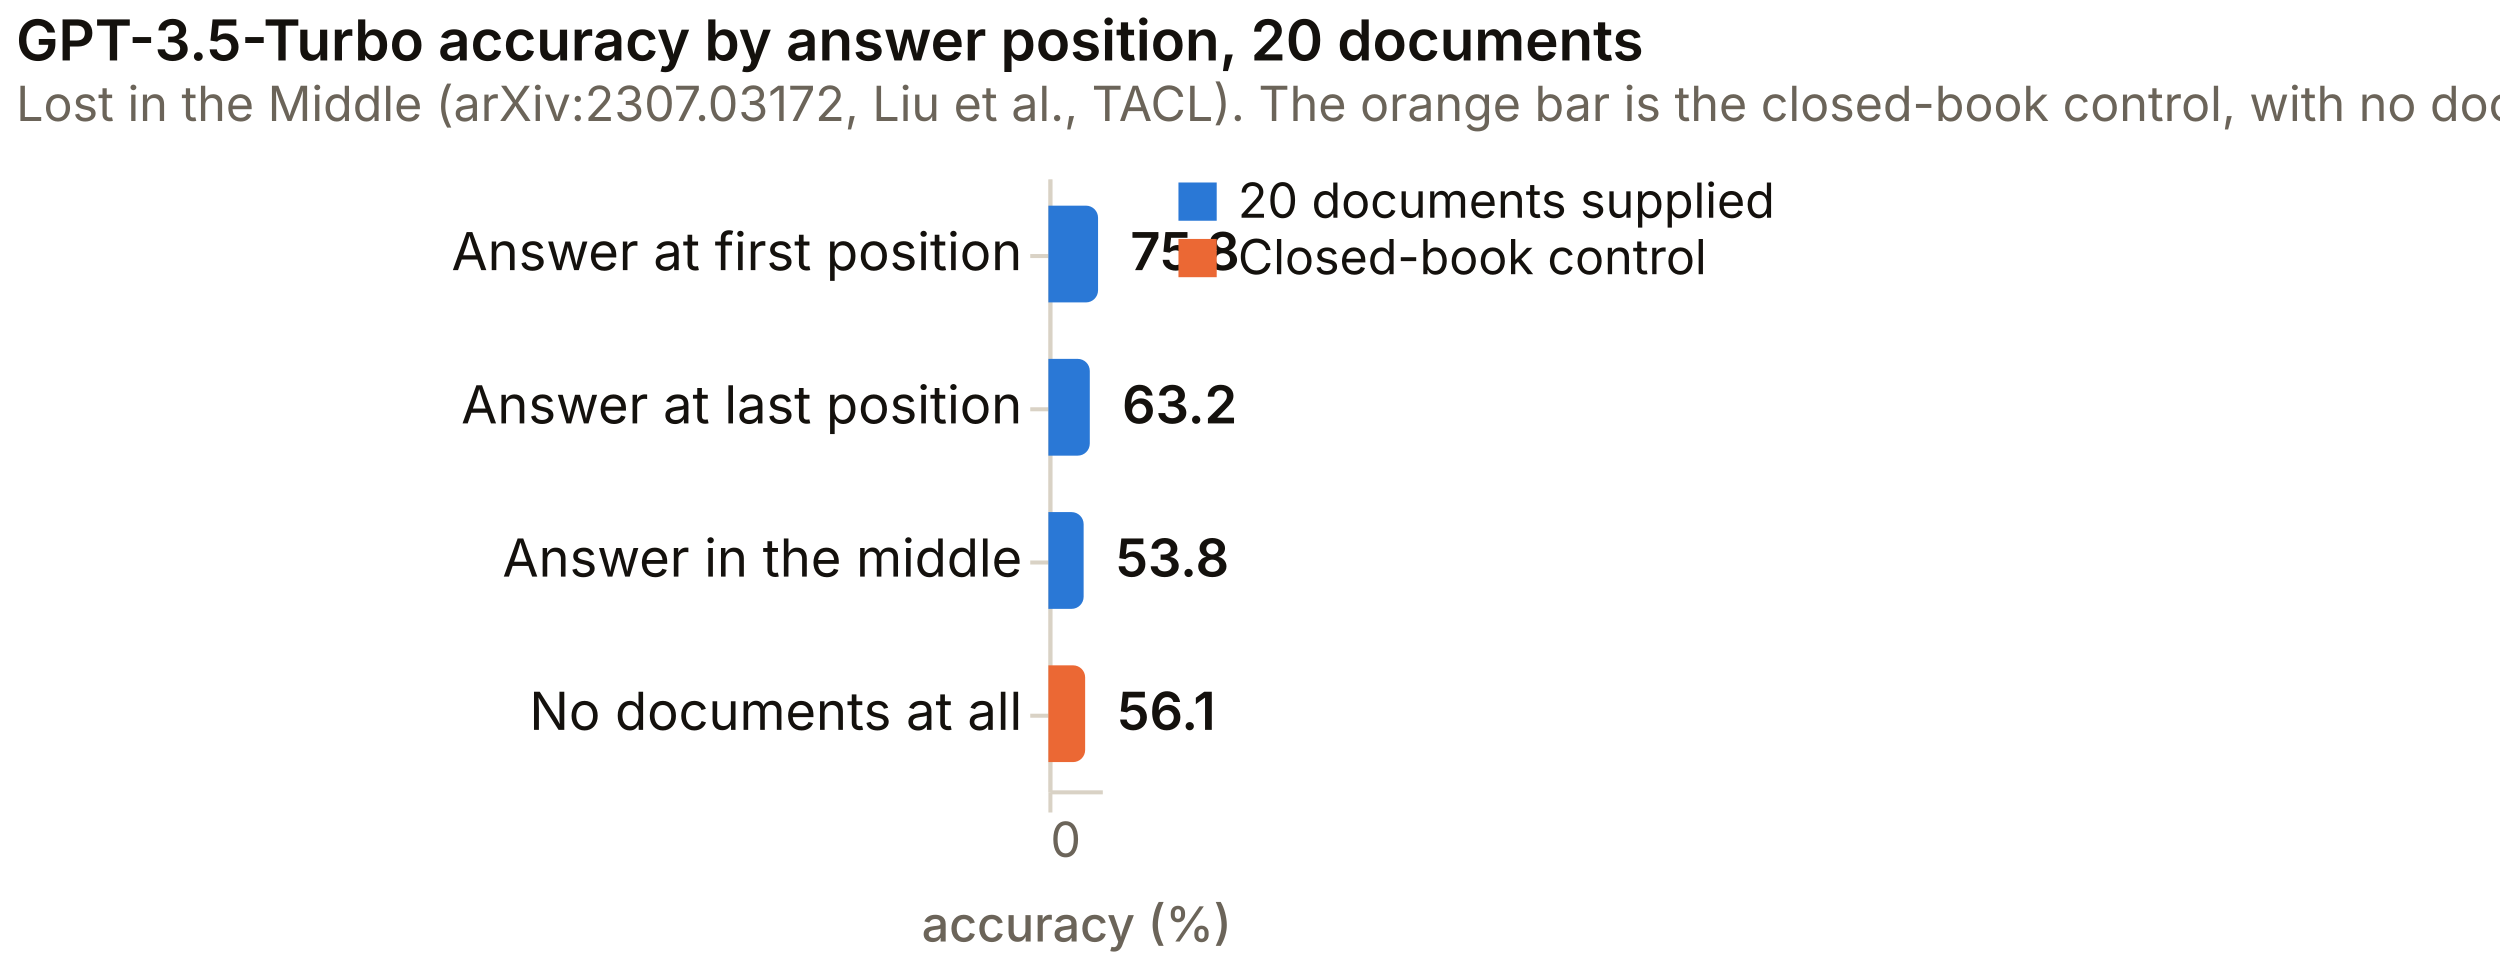
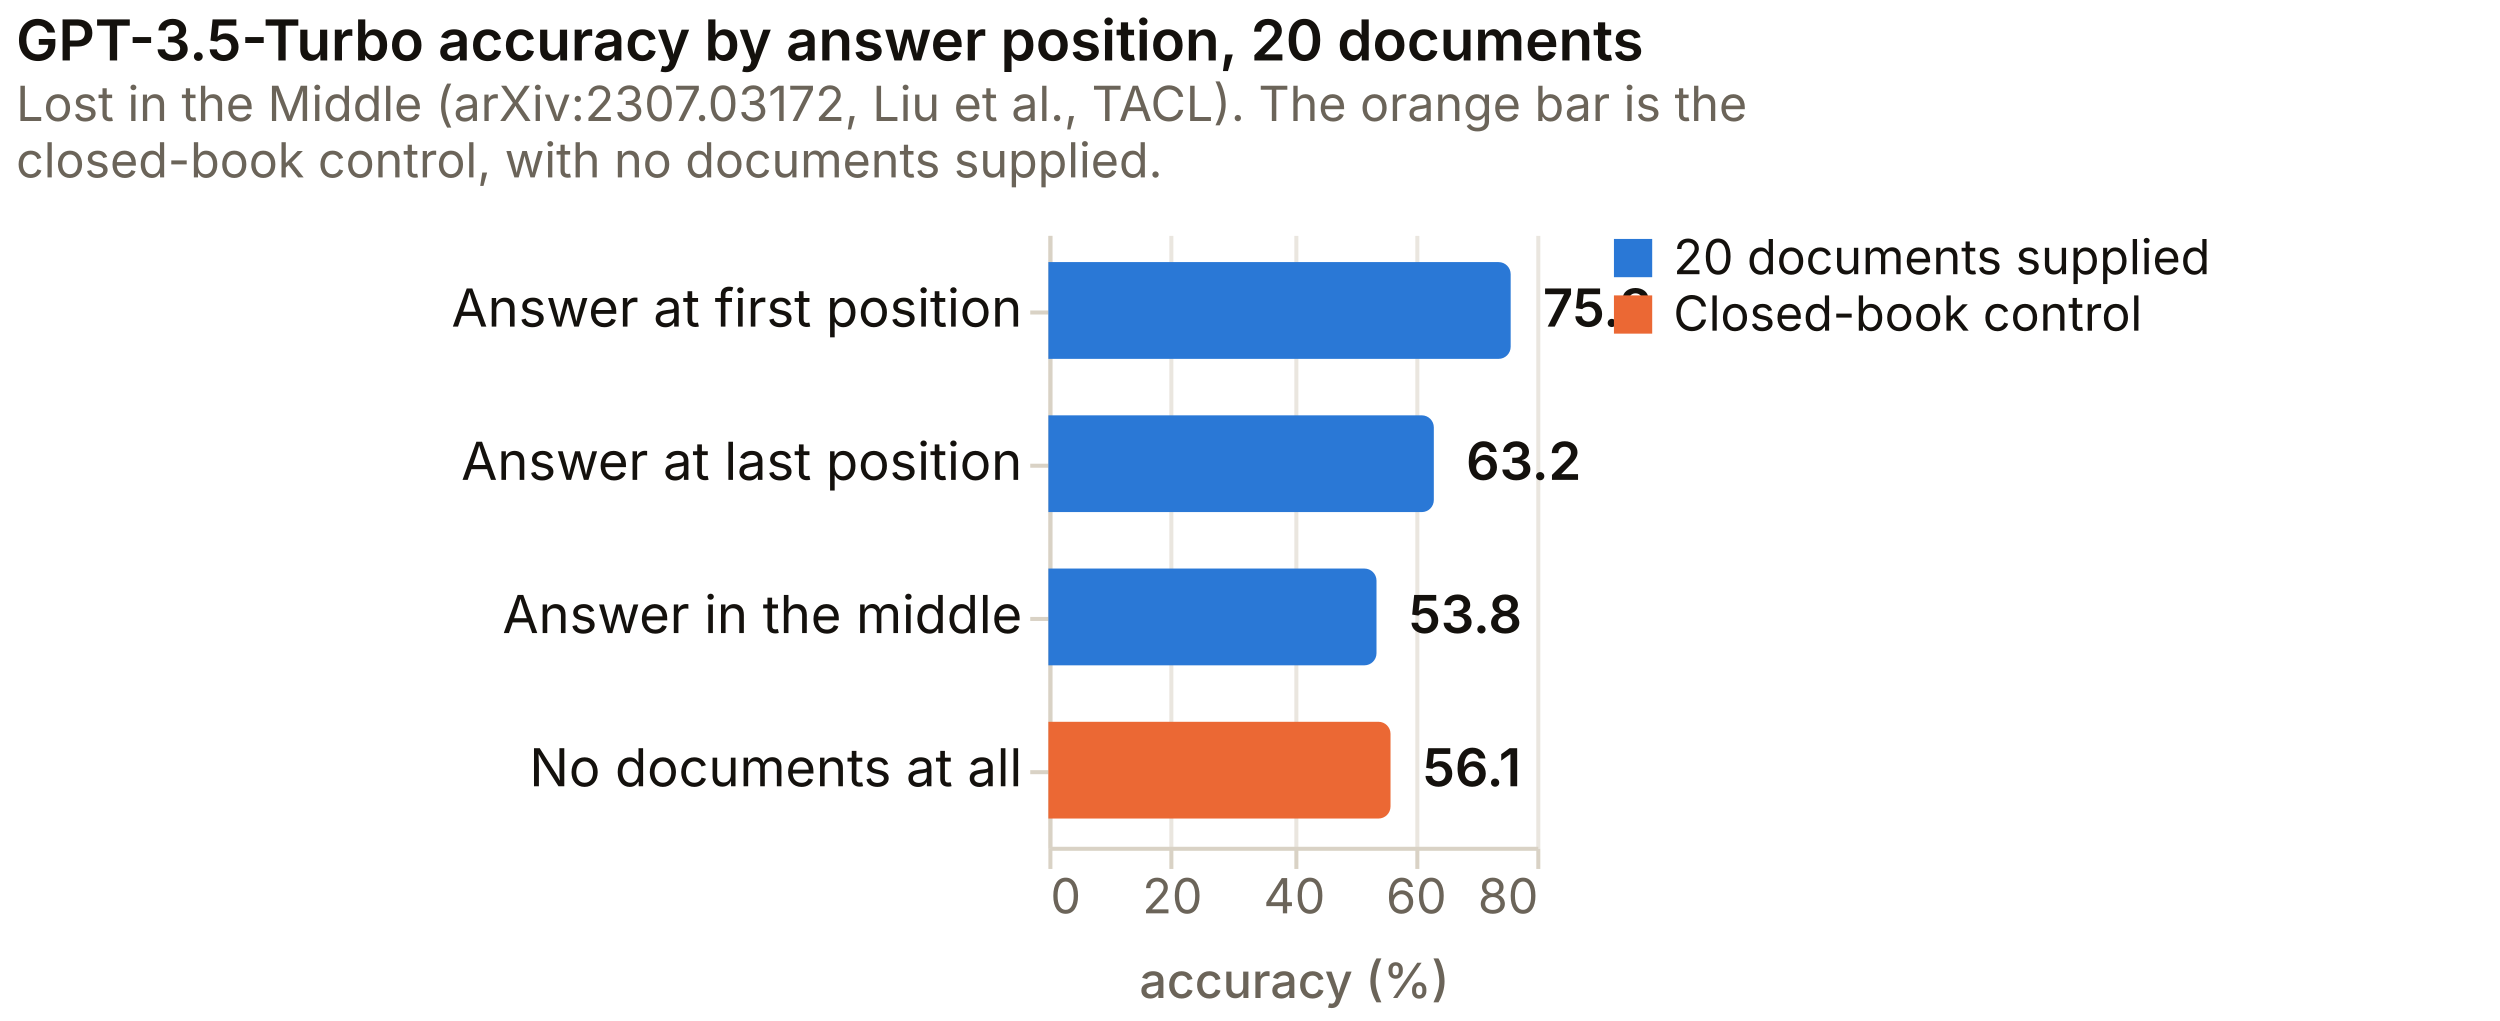
- <svg xmlns="http://www.w3.org/2000/svg" version="1.1" class="marks" width="620" height="239" viewBox="0 0 620 239">
-   <g fill="none" stroke-miterlimit="4" transform="translate(260,44)">
+ <svg xmlns="http://www.w3.org/2000/svg" version="1.1" class="marks" width="620" height="253" viewBox="0 0 620 253">
+   <g fill="none" stroke-miterlimit="4" transform="translate(260,58)">
    <g class="mark-group role-frame root" role="graphics-object" aria-roledescription="group mark container">
      <g transform="translate(0,0)">
-         <path class="background" aria-hidden="true" d="M0,0h13v152h-13Z" />
+         <path class="background" aria-hidden="true" d="M0,0h121v152h-121Z" />
        <g>
          <g class="mark-group role-axis" aria-hidden="true">
            <g transform="translate(0.5,152.5)">
              <path class="background" aria-hidden="true" d="M0,0h0v0h0Z" pointer-events="none" />
              <g>
                <g class="mark-rule role-axis-grid" pointer-events="none">
                  <line transform="translate(0,0)" x2="0" y2="-152" stroke="#d9d2c5" stroke-opacity="0.55" stroke-width="1" opacity="1" />
+                   <line transform="translate(30,0)" x2="0" y2="-152" stroke="#d9d2c5" stroke-opacity="0.55" stroke-width="1" opacity="1" />
+                   <line transform="translate(61,0)" x2="0" y2="-152" stroke="#d9d2c5" stroke-opacity="0.55" stroke-width="1" opacity="1" />
+                   <line transform="translate(91,0)" x2="0" y2="-152" stroke="#d9d2c5" stroke-opacity="0.55" stroke-width="1" opacity="1" />
+                   <line transform="translate(121,0)" x2="0" y2="-152" stroke="#d9d2c5" stroke-opacity="0.55" stroke-width="1" opacity="1" />
                </g>
              </g>
              <path class="foreground" aria-hidden="true" d="" pointer-events="none" display="none" />
            </g>
          </g>
          <g class="mark-group role-axis" role="graphics-symbol" aria-roledescription="axis" aria-label="X-axis titled 'accuracy (%)' for a linear scale with values from 0 to 80">
            <g transform="translate(0.5,152.5)">
              <path class="background" aria-hidden="true" d="M0,0h0v0h0Z" pointer-events="none" />
              <g>
                <g class="mark-rule role-axis-tick" pointer-events="none">
                  <line transform="translate(0,0)" x2="0" y2="5" stroke="#d9d2c5" stroke-width="1" opacity="1" />
+                   <line transform="translate(30,0)" x2="0" y2="5" stroke="#d9d2c5" stroke-width="1" opacity="1" />
+                   <line transform="translate(61,0)" x2="0" y2="5" stroke="#d9d2c5" stroke-width="1" opacity="1" />
+                   <line transform="translate(91,0)" x2="0" y2="5" stroke="#d9d2c5" stroke-width="1" opacity="1" />
+                   <line transform="translate(121,0)" x2="0" y2="5" stroke="#d9d2c5" stroke-width="1" opacity="1" />
                </g>
                <g class="mark-text role-axis-label" pointer-events="none">
                  <text text-anchor="start" transform="translate(0,16)" font-family="ui-sans-serif, system-ui, -apple-system, 'Segoe UI', Inter, Helvetica, Arial, sans-serif" font-size="12px" fill="#6b6459" opacity="1">0</text>
+                   <text text-anchor="middle" transform="translate(30.25,16)" font-family="ui-sans-serif, system-ui, -apple-system, 'Segoe UI', Inter, Helvetica, Arial, sans-serif" font-size="12px" fill="#6b6459" opacity="1">20</text>
+                   <text text-anchor="middle" transform="translate(60.5,16)" font-family="ui-sans-serif, system-ui, -apple-system, 'Segoe UI', Inter, Helvetica, Arial, sans-serif" font-size="12px" fill="#6b6459" opacity="1">40</text>
+                   <text text-anchor="middle" transform="translate(90.75,16)" font-family="ui-sans-serif, system-ui, -apple-system, 'Segoe UI', Inter, Helvetica, Arial, sans-serif" font-size="12px" fill="#6b6459" opacity="1">60</text>
+                   <text text-anchor="end" transform="translate(121,16)" font-family="ui-sans-serif, system-ui, -apple-system, 'Segoe UI', Inter, Helvetica, Arial, sans-serif" font-size="12px" fill="#6b6459" opacity="1">80</text>
                </g>
                <g class="mark-rule role-axis-domain" pointer-events="none">
-                   <line transform="translate(0,0)" x2="13" y2="0" stroke="#d9d2c5" stroke-width="1" opacity="1" />
+                   <line transform="translate(0,0)" x2="121" y2="0" stroke="#d9d2c5" stroke-width="1" opacity="1" />
                </g>
                <g class="mark-text role-axis-title" pointer-events="none">
-                   <text text-anchor="middle" transform="translate(6.5,37)" font-family="ui-sans-serif, system-ui, -apple-system, 'Segoe UI', Inter, Helvetica, Arial, sans-serif" font-size="12px" font-weight="500" fill="#6b6459" opacity="1">accuracy (%)</text>
+                   <text text-anchor="middle" transform="translate(60.5,37)" font-family="ui-sans-serif, system-ui, -apple-system, 'Segoe UI', Inter, Helvetica, Arial, sans-serif" font-size="12px" font-weight="500" fill="#6b6459" opacity="1">accuracy (%)</text>
                </g>
              </g>
              <path class="foreground" aria-hidden="true" d="" pointer-events="none" display="none" />
            </g>
          </g>
          <g class="mark-group role-axis" role="graphics-symbol" aria-roledescription="axis" aria-label="Y-axis for a discrete scale with 4 values: Answer at first position, Answer at last position, Answer in the middle, No documents at all">
            <g transform="translate(0.5,0.5)">
              <path class="background" aria-hidden="true" d="M0,0h0v0h0Z" pointer-events="none" />
              <g>
                <g class="mark-rule role-axis-tick" pointer-events="none">
                  <line transform="translate(0,19)" x2="-5" y2="0" stroke="#d9d2c5" stroke-width="1" opacity="1" />
                  <line transform="translate(0,57)" x2="-5" y2="0" stroke="#d9d2c5" stroke-width="1" opacity="1" />
                  <line transform="translate(0,95)" x2="-5" y2="0" stroke="#d9d2c5" stroke-width="1" opacity="1" />
                  <line transform="translate(0,133)" x2="-5" y2="0" stroke="#d9d2c5" stroke-width="1" opacity="1" />
                </g>
                <g class="mark-text role-axis-label" pointer-events="none">
                  <text text-anchor="end" transform="translate(-7,22.5)" font-family="ui-sans-serif, system-ui, -apple-system, 'Segoe UI', Inter, Helvetica, Arial, sans-serif" font-size="13px" fill="#14110d" opacity="1">Answer at first position</text>
                  <text text-anchor="end" transform="translate(-7,60.5)" font-family="ui-sans-serif, system-ui, -apple-system, 'Segoe UI', Inter, Helvetica, Arial, sans-serif" font-size="13px" fill="#14110d" opacity="1">Answer at last position</text>
                  <text text-anchor="end" transform="translate(-7,98.5)" font-family="ui-sans-serif, system-ui, -apple-system, 'Segoe UI', Inter, Helvetica, Arial, sans-serif" font-size="13px" fill="#14110d" opacity="1">Answer in the middle</text>
                  <text text-anchor="end" transform="translate(-7,136.5)" font-family="ui-sans-serif, system-ui, -apple-system, 'Segoe UI', Inter, Helvetica, Arial, sans-serif" font-size="13px" fill="#14110d" opacity="1">No documents at all</text>
                </g>
                <g class="mark-rule role-axis-domain" pointer-events="none">
                  <line transform="translate(0,0)" x2="0" y2="152" stroke="#d9d2c5" stroke-width="1" opacity="1" />
                </g>
              </g>
              <path class="foreground" aria-hidden="true" d="" pointer-events="none" display="none" />
            </g>
          </g>
          <g class="mark-group role-scope" role="graphics-object" aria-roledescription="group mark container">
            <g transform="translate(0,7)">
-               <path class="background" aria-hidden="true" d="M0,0L9.318,0C10.973,0,12.318,1.344,12.318,3L12.318,21C12.318,22.656,10.973,24,9.318,24L0,24C0,24,0,24,0,24L0,0C0,0,0,0,0,0Z" />
+               <path class="background" aria-hidden="true" d="M0,0L111.648,0C113.303,0,114.648,1.344,114.648,3L114.648,21C114.648,22.656,113.303,24,111.648,24L0,24C0,24,0,24,0,24L0,0C0,0,0,0,0,0Z" />
              <g clip-path="url(#clip11)">
                <g class="mark-group role-scope" role="graphics-object" aria-roledescription="group mark container">
                  <g transform="translate(0,0)">
                    <path class="background" aria-hidden="true" d="M0,0h0v24h0Z" />
                    <g>
                      <g class="mark-rect role-mark layer_0_marks" role="graphics-object" aria-roledescription="rect mark container">
-                         <path aria-label="accuracy (%): 75.8; case: Answer at first position; kind: 20 documents supplied" role="graphics-symbol" aria-roledescription="bar" d="M0,0h12.318v24h-12.318Z" fill="#2a78d6" />
+                         <path aria-label="accuracy (%): 75.8; case: Answer at first position; kind: 20 documents supplied" role="graphics-symbol" aria-roledescription="bar" d="M0,0h114.648v24h-114.648Z" fill="#2a78d6" />
                      </g>
                    </g>
                    <path class="foreground" aria-hidden="true" d="" display="none" />
                  </g>
                </g>
              </g>
              <path class="foreground" aria-hidden="true" d="" display="none" />
            </g>
            <g transform="translate(0,45)">
-               <path class="background" aria-hidden="true" d="M0,0L7.27,0C8.926,0,10.27,1.344,10.27,3L10.27,21C10.27,22.656,8.926,24,7.27,24L0,24C0,24,0,24,0,24L0,0C0,0,0,0,0,0Z" />
+               <path class="background" aria-hidden="true" d="M0,0L92.59,0C94.246,0,95.59,1.344,95.59,3L95.59,21C95.59,22.656,94.246,24,92.59,24L0,24C0,24,0,24,0,24L0,0C0,0,0,0,0,0Z" />
              <g clip-path="url(#clip12)">
                <g class="mark-group role-scope" role="graphics-object" aria-roledescription="group mark container">
                  <g transform="translate(0,0)">
                    <path class="background" aria-hidden="true" d="M0,0h0v24h0Z" />
                    <g>
                      <g class="mark-rect role-mark layer_0_marks" role="graphics-object" aria-roledescription="rect mark container">
-                         <path aria-label="accuracy (%): 63.2; case: Answer at last position; kind: 20 documents supplied" role="graphics-symbol" aria-roledescription="bar" d="M0,0h10.27v24h-10.27Z" fill="#2a78d6" />
+                         <path aria-label="accuracy (%): 63.2; case: Answer at last position; kind: 20 documents supplied" role="graphics-symbol" aria-roledescription="bar" d="M0,0h95.59v24h-95.59Z" fill="#2a78d6" />
                      </g>
                    </g>
                    <path class="foreground" aria-hidden="true" d="" display="none" />
                  </g>
                </g>
              </g>
              <path class="foreground" aria-hidden="true" d="" display="none" />
            </g>
            <g transform="translate(0,121)">
-               <path class="background" aria-hidden="true" d="M0,0L6.116,0C7.772,0,9.116,1.344,9.116,3L9.116,21C9.116,22.656,7.772,24,6.116,24L0,24C0,24,0,24,0,24L0,0C0,0,0,0,0,0Z" />
+               <path class="background" aria-hidden="true" d="M0,0L81.851,0C83.507,0,84.851,1.344,84.851,3L84.851,21C84.851,22.656,83.507,24,81.851,24L0,24C0,24,0,24,0,24L0,0C0,0,0,0,0,0Z" />
              <g clip-path="url(#clip13)">
                <g class="mark-group role-scope" role="graphics-object" aria-roledescription="group mark container">
                  <g transform="translate(0,0)">
                    <path class="background" aria-hidden="true" d="M0,0h0v24h0Z" />
                    <g>
                      <g class="mark-rect role-mark layer_0_marks" role="graphics-object" aria-roledescription="rect mark container">
-                         <path aria-label="accuracy (%): 56.1; case: No documents at all; kind: Closed-book control" role="graphics-symbol" aria-roledescription="bar" d="M0,0h9.116v24h-9.116Z" fill="#eb6834" />
+                         <path aria-label="accuracy (%): 56.1; case: No documents at all; kind: Closed-book control" role="graphics-symbol" aria-roledescription="bar" d="M0,0h84.851v24h-84.851Z" fill="#eb6834" />
                      </g>
                    </g>
                    <path class="foreground" aria-hidden="true" d="" display="none" />
                  </g>
                </g>
              </g>
              <path class="foreground" aria-hidden="true" d="" display="none" />
            </g>
            <g transform="translate(0,83)">
-               <path class="background" aria-hidden="true" d="M0,0L5.742,0C7.398,0,8.742,1.344,8.742,3L8.742,21C8.742,22.656,7.398,24,5.742,24L0,24C0,24,0,24,0,24L0,0C0,0,0,0,0,0Z" />
+               <path class="background" aria-hidden="true" d="M0,0L78.373,0C80.028,0,81.373,1.344,81.373,3L81.373,21C81.373,22.656,80.028,24,78.373,24L0,24C0,24,0,24,0,24L0,0C0,0,0,0,0,0Z" />
              <g clip-path="url(#clip14)">
                <g class="mark-group role-scope" role="graphics-object" aria-roledescription="group mark container">
                  <g transform="translate(0,0)">
                    <path class="background" aria-hidden="true" d="M0,0h0v24h0Z" />
                    <g>
                      <g class="mark-rect role-mark layer_0_marks" role="graphics-object" aria-roledescription="rect mark container">
-                         <path aria-label="accuracy (%): 53.8; case: Answer in the middle; kind: 20 documents supplied" role="graphics-symbol" aria-roledescription="bar" d="M0,0h8.742v24h-8.742Z" fill="#2a78d6" />
+                         <path aria-label="accuracy (%): 53.8; case: Answer in the middle; kind: 20 documents supplied" role="graphics-symbol" aria-roledescription="bar" d="M0,0h81.373v24h-81.373Z" fill="#2a78d6" />
                      </g>
                    </g>
                    <path class="foreground" aria-hidden="true" d="" display="none" />
                  </g>
                </g>
              </g>
              <path class="foreground" aria-hidden="true" d="" display="none" />
            </g>
          </g>
          <g class="mark-text role-mark layer_1_marks" role="graphics-object" aria-roledescription="text mark container">
-             <text aria-label="accuracy (%): 75.8; case: Answer at first position; v: 75.8" role="graphics-symbol" aria-roledescription="text mark" text-anchor="start" transform="translate(20.3175,23)" font-family="ui-sans-serif, system-ui, -apple-system, 'Segoe UI', Inter, Helvetica, Arial, sans-serif" font-size="13px" font-weight="600" fill="#14110d">75.8</text>
-             <text aria-label="accuracy (%): 63.2; case: Answer at last position; v: 63.2" role="graphics-symbol" aria-roledescription="text mark" text-anchor="start" transform="translate(18.27,61)" font-family="ui-sans-serif, system-ui, -apple-system, 'Segoe UI', Inter, Helvetica, Arial, sans-serif" font-size="13px" font-weight="600" fill="#14110d">63.2</text>
-             <text aria-label="accuracy (%): 56.1; case: No documents at all; v: 56.1" role="graphics-symbol" aria-roledescription="text mark" text-anchor="start" transform="translate(17.11625,137)" font-family="ui-sans-serif, system-ui, -apple-system, 'Segoe UI', Inter, Helvetica, Arial, sans-serif" font-size="13px" font-weight="600" fill="#14110d">56.1</text>
-             <text aria-label="accuracy (%): 53.8; case: Answer in the middle; v: 53.8" role="graphics-symbol" aria-roledescription="text mark" text-anchor="start" transform="translate(16.7425,99)" font-family="ui-sans-serif, system-ui, -apple-system, 'Segoe UI', Inter, Helvetica, Arial, sans-serif" font-size="13px" font-weight="600" fill="#14110d">53.8</text>
+             <text aria-label="accuracy (%): 75.8; case: Answer at first position; v: 75.8" role="graphics-symbol" aria-roledescription="text mark" text-anchor="start" transform="translate(122.6475,23)" font-family="ui-sans-serif, system-ui, -apple-system, 'Segoe UI', Inter, Helvetica, Arial, sans-serif" font-size="13px" font-weight="600" fill="#14110d">75.8</text>
+             <text aria-label="accuracy (%): 63.2; case: Answer at last position; v: 63.2" role="graphics-symbol" aria-roledescription="text mark" text-anchor="start" transform="translate(103.59,61)" font-family="ui-sans-serif, system-ui, -apple-system, 'Segoe UI', Inter, Helvetica, Arial, sans-serif" font-size="13px" font-weight="600" fill="#14110d">63.2</text>
+             <text aria-label="accuracy (%): 56.1; case: No documents at all; v: 56.1" role="graphics-symbol" aria-roledescription="text mark" text-anchor="start" transform="translate(92.85125,137)" font-family="ui-sans-serif, system-ui, -apple-system, 'Segoe UI', Inter, Helvetica, Arial, sans-serif" font-size="13px" font-weight="600" fill="#14110d">56.1</text>
+             <text aria-label="accuracy (%): 53.8; case: Answer in the middle; v: 53.8" role="graphics-symbol" aria-roledescription="text mark" text-anchor="start" transform="translate(89.3725,99)" font-family="ui-sans-serif, system-ui, -apple-system, 'Segoe UI', Inter, Helvetica, Arial, sans-serif" font-size="13px" font-weight="600" fill="#14110d">53.8</text>
          </g>
          <g class="mark-group role-legend" role="graphics-symbol" aria-roledescription="legend" aria-label="Symbol legend for fill color with 2 values: 20 documents supplied, Closed-book control">
-             <g transform="translate(31,0)">
+             <g transform="translate(139,0)">
              <path class="background" aria-hidden="true" d="M0,0h217v26h-217Z" pointer-events="none" />
              <g>
                <g class="mark-group role-legend-entry">
                  <g transform="translate(0,0)">
                    <path class="background" aria-hidden="true" d="M0,0h0v0h0Z" pointer-events="none" />
                    <g>
                      <g class="mark-group role-scope" role="graphics-object" aria-roledescription="group mark container">
                        <g transform="translate(0,0)">
                          <path class="background" aria-hidden="true" d="M0,0h217v12h-217Z" pointer-events="none" opacity="1" />
                          <g>
                            <g class="mark-symbol role-legend-symbol" pointer-events="none">
                              <path transform="translate(6,6)" d="M-4.743,-4.743h9.487v9.487h-9.487Z" fill="#2a78d6" stroke-width="1.5" opacity="1" />
                            </g>
                            <g class="mark-text role-legend-label" pointer-events="none">
                              <text text-anchor="start" transform="translate(16,10)" font-family="ui-sans-serif, system-ui, -apple-system, 'Segoe UI', Inter, Helvetica, Arial, sans-serif" font-size="12px" fill="#14110d" opacity="1">20 documents supplied</text>
                            </g>
                          </g>
                          <path class="foreground" aria-hidden="true" d="" pointer-events="none" display="none" />
                        </g>
                        <g transform="translate(0,14)">
                          <path class="background" aria-hidden="true" d="M0,0h217v12h-217Z" pointer-events="none" opacity="1" />
                          <g>
                            <g class="mark-symbol role-legend-symbol" pointer-events="none">
                              <path transform="translate(6,6)" d="M-4.743,-4.743h9.487v9.487h-9.487Z" fill="#eb6834" stroke-width="1.5" opacity="1" />
                            </g>
                            <g class="mark-text role-legend-label" pointer-events="none">
                              <text text-anchor="start" transform="translate(16,10)" font-family="ui-sans-serif, system-ui, -apple-system, 'Segoe UI', Inter, Helvetica, Arial, sans-serif" font-size="12px" fill="#14110d" opacity="1">Closed-book control</text>
                            </g>
                          </g>
                          <path class="foreground" aria-hidden="true" d="" pointer-events="none" display="none" />
                        </g>
                      </g>
                    </g>
                    <path class="foreground" aria-hidden="true" d="" pointer-events="none" display="none" />
                  </g>
                </g>
              </g>
              <path class="foreground" aria-hidden="true" d="" pointer-events="none" display="none" />
            </g>
          </g>
          <g class="mark-group role-title">
-             <g transform="translate(-256,-40)">
+             <g transform="translate(-256,-54)">
              <path class="background" aria-hidden="true" d="M0,0h0v0h0Z" pointer-events="none" />
              <g>
                <g class="mark-text role-title-text" role="graphics-symbol" aria-roledescription="title" aria-label="Title text 'GPT-3.5-Turbo accuracy by answer position, 20 documents'" pointer-events="none">
                  <text text-anchor="start" transform="translate(0,11)" font-family="ui-sans-serif, system-ui, -apple-system, 'Segoe UI', Inter, Helvetica, Arial, sans-serif" font-size="14px" font-weight="600" fill="#14110d" opacity="1">GPT-3.5-Turbo accuracy by answer position, 20 documents</text>
                </g>
                <g class="mark-text role-title-subtitle" role="graphics-symbol" aria-roledescription="subtitle" aria-label="Subtitle text 'Lost in the Middle (arXiv:2307.03172, Liu et al., TACL). The orange bar is the closed-book control, with no documents supplied.'" pointer-events="none">
-                   <text text-anchor="start" transform="translate(0,26)" font-family="ui-sans-serif, system-ui, -apple-system, 'Segoe UI', Inter, Helvetica, Arial, sans-serif" font-size="12px" fill="#6b6459" opacity="1">Lost in the Middle (arXiv:2307.03172, Liu et al., TACL). The orange bar is the closed-book control, with no documents supplied.</text>
+                   <text text-anchor="start" transform="translate(0,26)" font-family="ui-sans-serif, system-ui, -apple-system, 'Segoe UI', Inter, Helvetica, Arial, sans-serif" font-size="12px" fill="#6b6459" opacity="1">
+                     <tspan>Lost in the Middle (arXiv:2307.03172, Liu et al., TACL). The orange bar is the</tspan>
+                     <tspan x="0" dy="14">closed-book control, with no documents supplied.</tspan>
+                   </text>
                </g>
              </g>
              <path class="foreground" aria-hidden="true" d="" pointer-events="none" display="none" />
            </g>
          </g>
        </g>
        <path class="foreground" aria-hidden="true" d="" display="none" />
      </g>
    </g>
  </g>
  <defs>
    <clipPath id="clip11">
-       <path d="M0,0L9.318,0C10.973,0,12.318,1.344,12.318,3L12.318,21C12.318,22.656,10.973,24,9.318,24L0,24C0,24,0,24,0,24L0,0C0,0,0,0,0,0Z" />
+       <path d="M0,0L111.648,0C113.303,0,114.648,1.344,114.648,3L114.648,21C114.648,22.656,113.303,24,111.648,24L0,24C0,24,0,24,0,24L0,0C0,0,0,0,0,0Z" />
    </clipPath>
    <clipPath id="clip12">
-       <path d="M0,0L7.27,0C8.926,0,10.27,1.344,10.27,3L10.27,21C10.27,22.656,8.926,24,7.27,24L0,24C0,24,0,24,0,24L0,0C0,0,0,0,0,0Z" />
+       <path d="M0,0L92.59,0C94.246,0,95.59,1.344,95.59,3L95.59,21C95.59,22.656,94.246,24,92.59,24L0,24C0,24,0,24,0,24L0,0C0,0,0,0,0,0Z" />
    </clipPath>
    <clipPath id="clip13">
-       <path d="M0,0L6.116,0C7.772,0,9.116,1.344,9.116,3L9.116,21C9.116,22.656,7.772,24,6.116,24L0,24C0,24,0,24,0,24L0,0C0,0,0,0,0,0Z" />
+       <path d="M0,0L81.851,0C83.507,0,84.851,1.344,84.851,3L84.851,21C84.851,22.656,83.507,24,81.851,24L0,24C0,24,0,24,0,24L0,0C0,0,0,0,0,0Z" />
    </clipPath>
    <clipPath id="clip14">
-       <path d="M0,0L5.742,0C7.398,0,8.742,1.344,8.742,3L8.742,21C8.742,22.656,7.398,24,5.742,24L0,24C0,24,0,24,0,24L0,0C0,0,0,0,0,0Z" />
+       <path d="M0,0L78.373,0C80.028,0,81.373,1.344,81.373,3L81.373,21C81.373,22.656,80.028,24,78.373,24L0,24C0,24,0,24,0,24L0,0C0,0,0,0,0,0Z" />
    </clipPath>
  </defs>
</svg>
